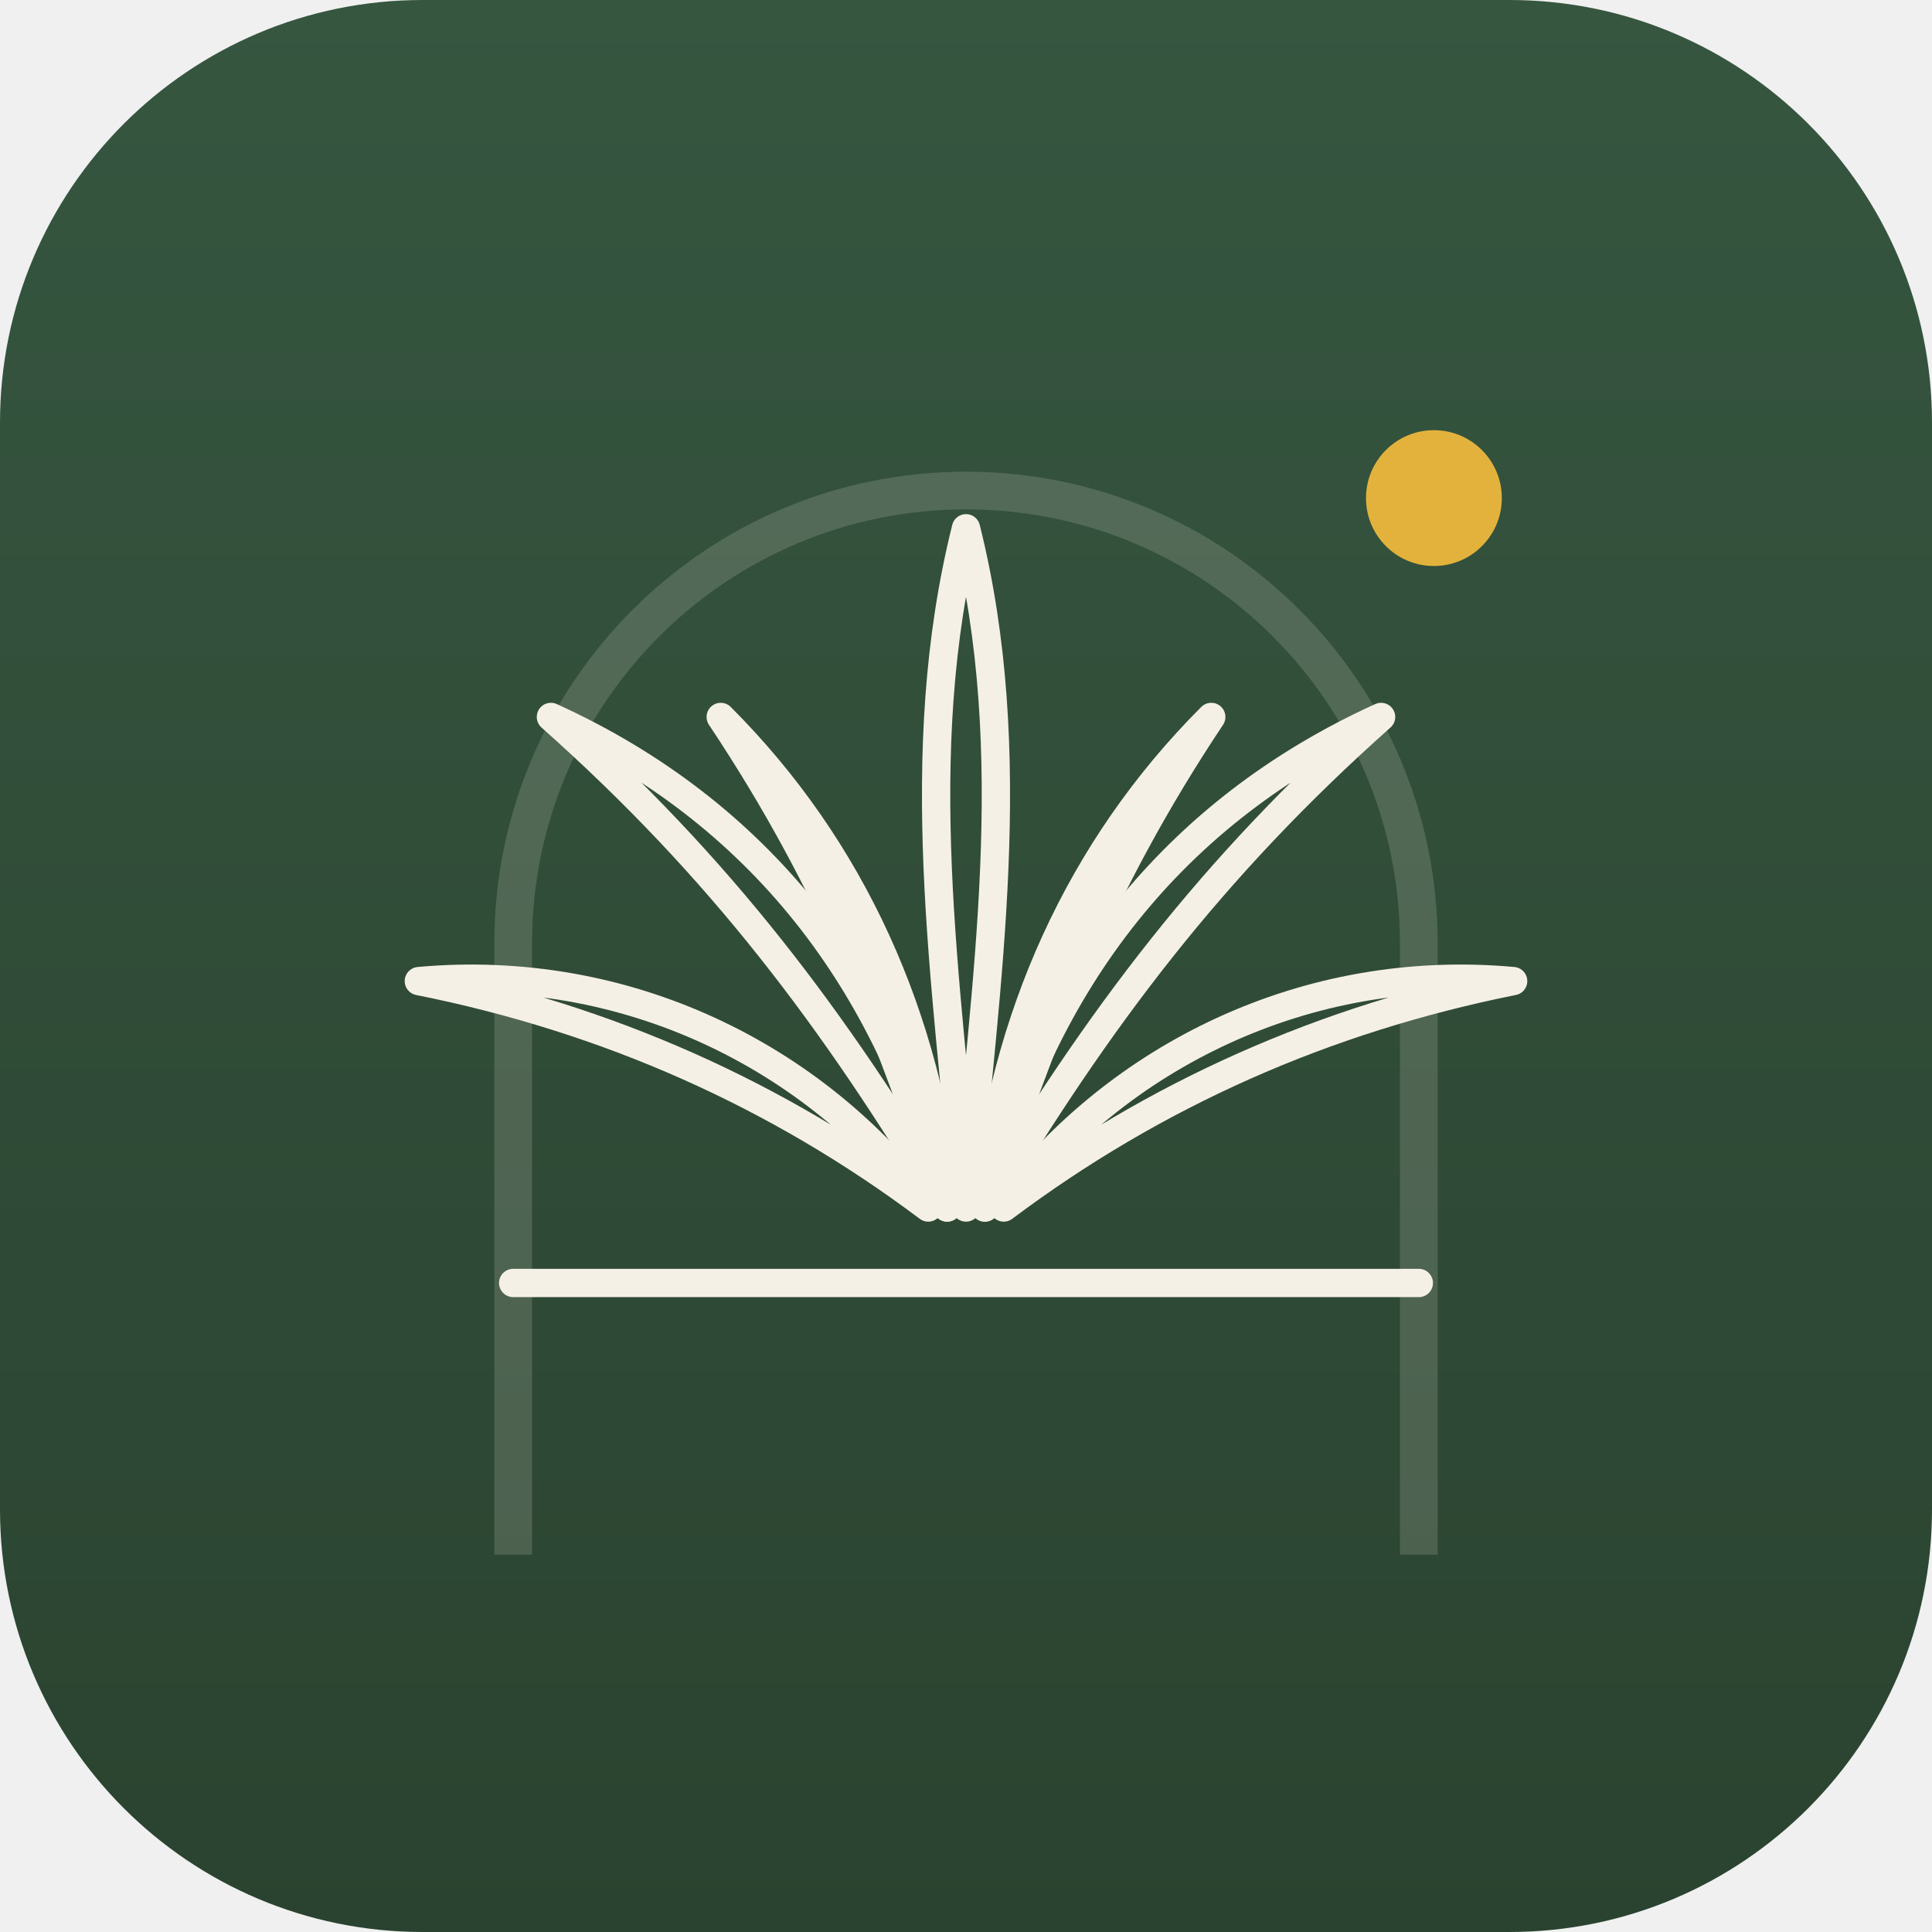
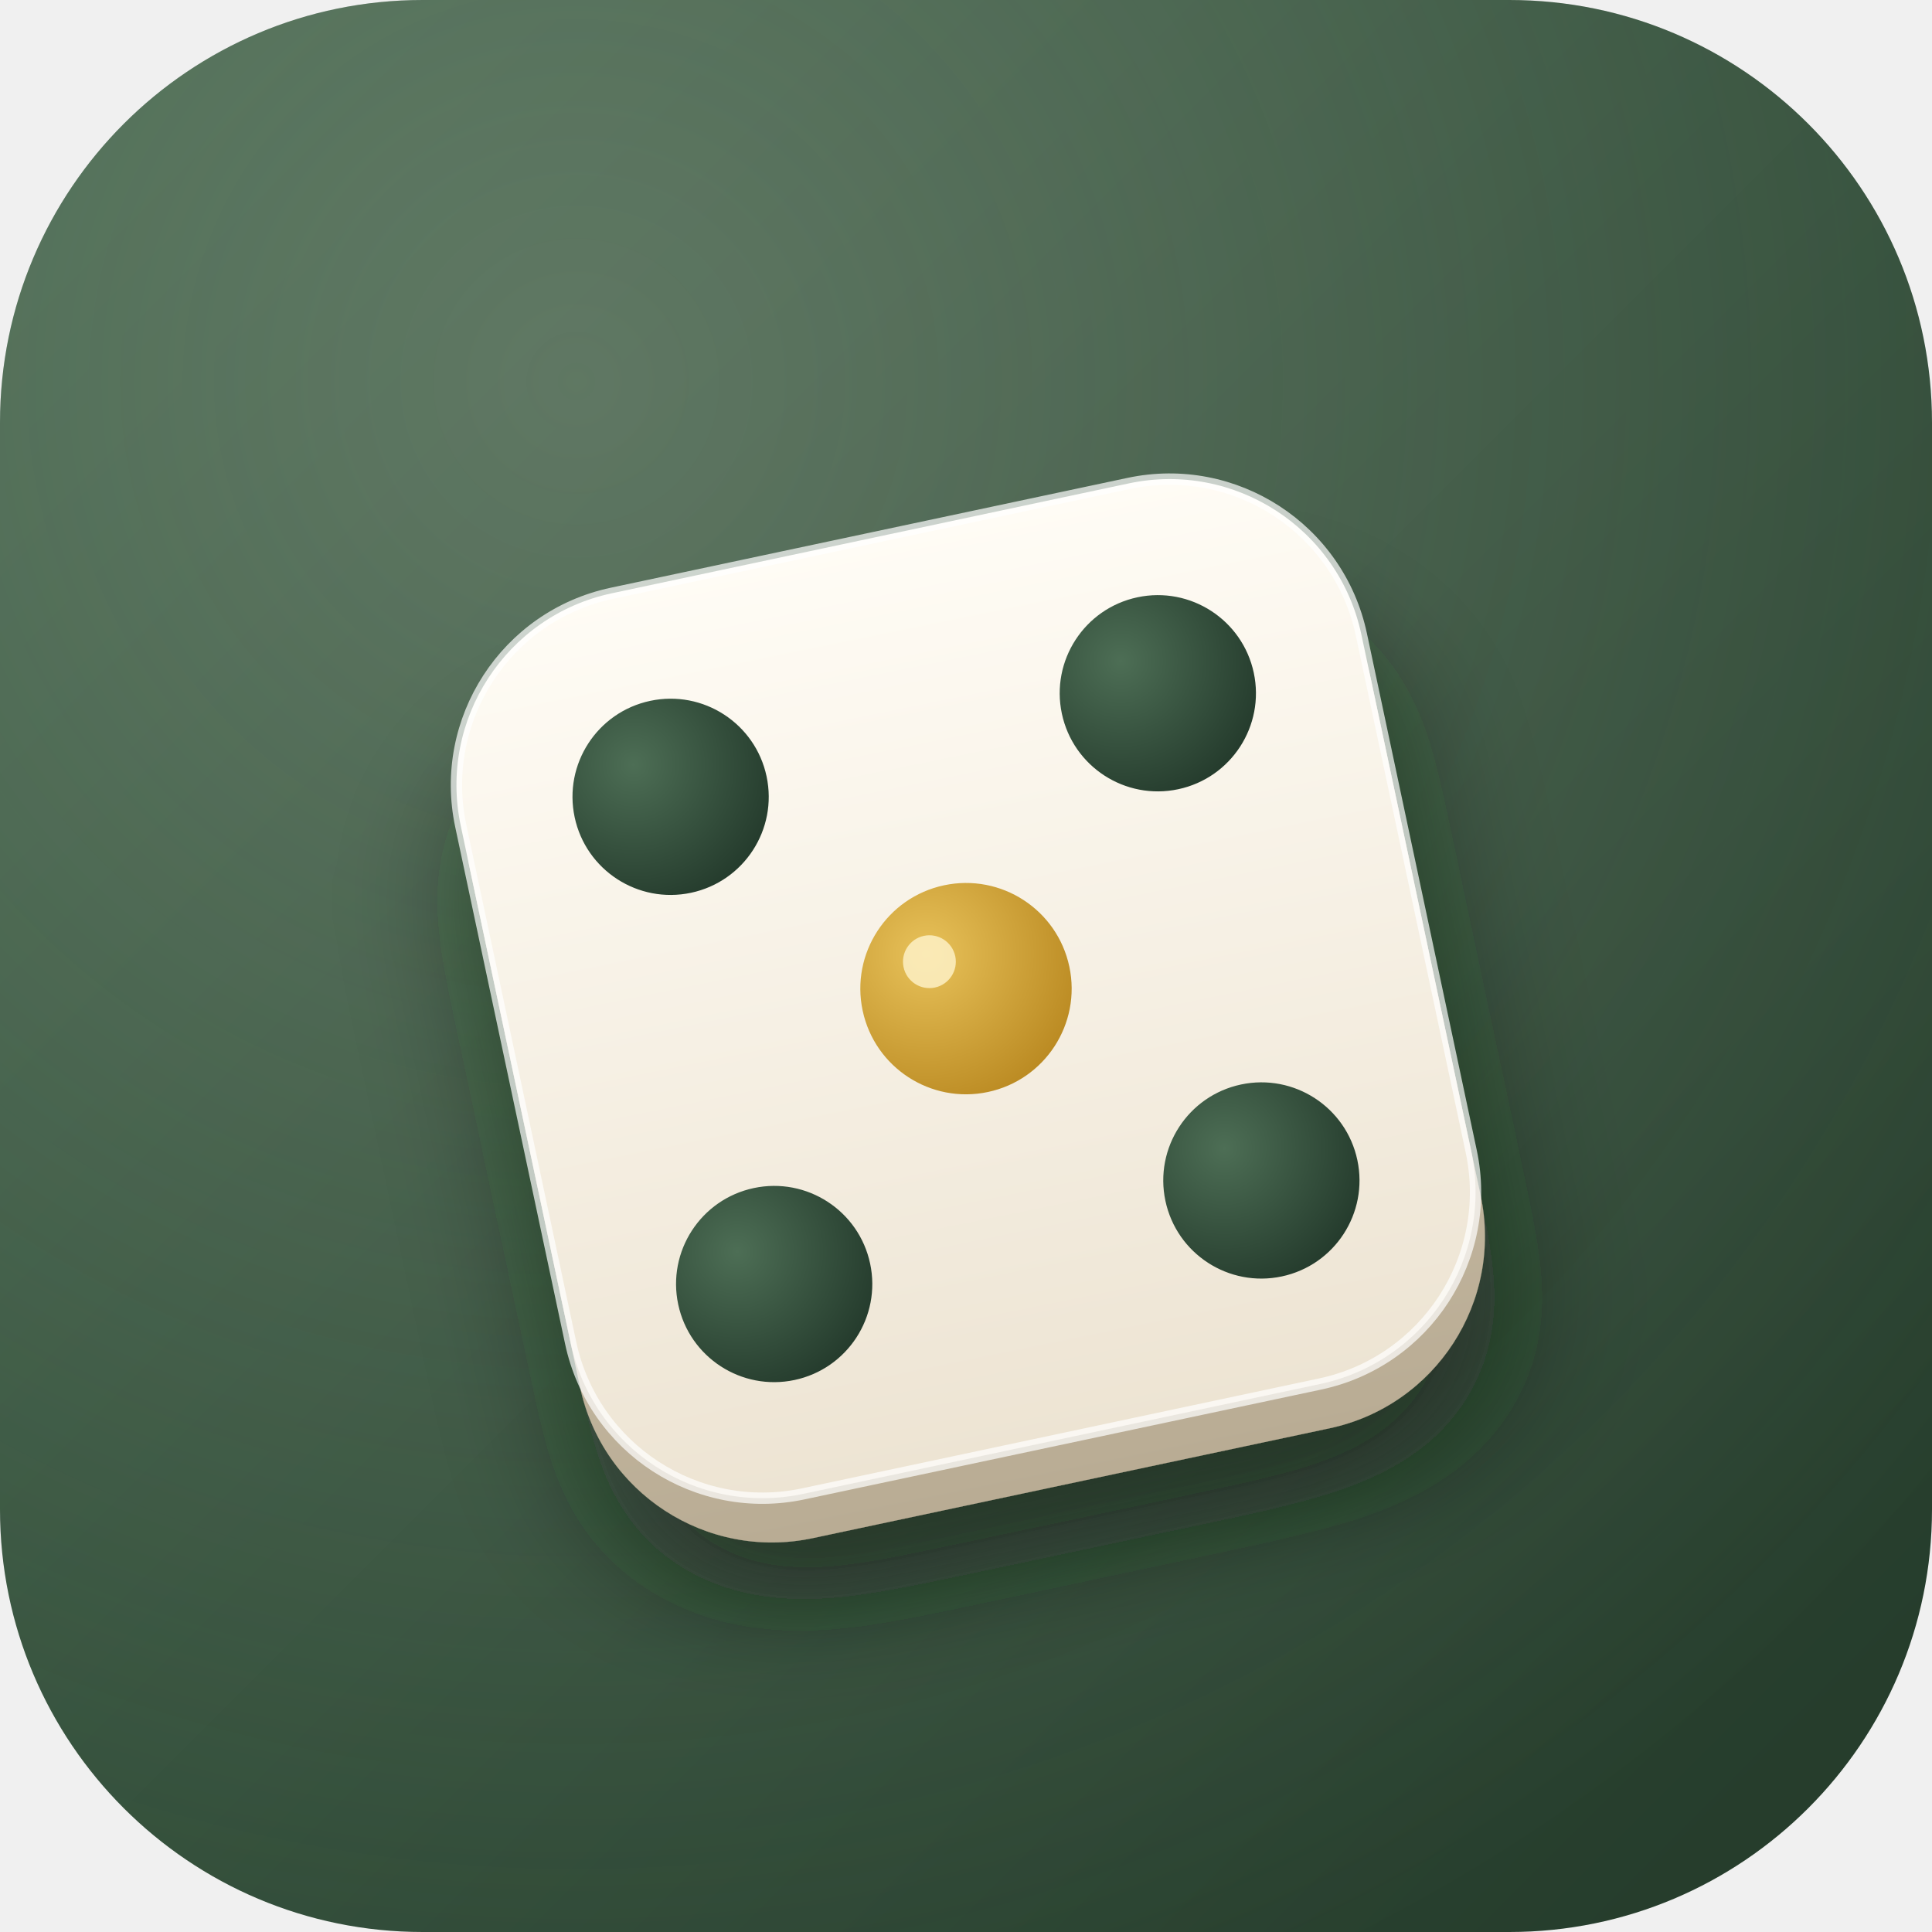
<svg xmlns="http://www.w3.org/2000/svg" viewBox="0 0 512 512">
  <defs>
-     <linearGradient id="g" x1="0" y1="0" x2="0" y2="1">
-       <stop offset="0" stop-color="#365640" />
-       <stop offset="1" stop-color="#2A4330" />
+     <linearGradient id="bg" x1="0" y1="0" x2="1" y2="1">
+       <stop offset="0" stop-color="#3B5F45" />
+       <stop offset="1" stop-color="#243A2A" />
    </linearGradient>
+     <linearGradient id="die" x1="0" y1="0" x2="0" y2="1">
+       <stop offset="0" stop-color="#FFFCF5" />
+       <stop offset="1" stop-color="#EDE4D3" />
+     </linearGradient>
+     <linearGradient id="edge" x1="0" y1="0" x2="0" y2="1">
+       <stop offset="0" stop-color="#D8CDB8" />
+       <stop offset="1" stop-color="#B9AC94" />
+     </linearGradient>
+     <radialGradient id="glow" cx=".3" cy=".2" r=".9">
+       <stop offset="0" stop-color="#F5F0E6" stop-opacity=".22" />
+       <stop offset="1" stop-color="#F5F0E6" stop-opacity="0" />
+     </radialGradient>
+     <radialGradient id="pip" cx=".35" cy=".3" r=".8">
+       <stop offset="0" stop-color="#4D6E55" />
+       <stop offset="1" stop-color="#22382A" />
+     </radialGradient>
+     <radialGradient id="gold" cx=".35" cy=".3" r=".8">
+       <stop offset="0" stop-color="#E8C25A" />
+       <stop offset="1" stop-color="#B8871F" />
+     </radialGradient>
+     <filter id="sh" x="-30%" y="-30%" width="160%" height="170%">
+       <feDropShadow dx="0" dy="18" stdDeviation="16" flood-color="#10201A" flood-opacity=".55" />
+     </filter>
  </defs>
-   <rect width="512" height="512" rx="112" fill="url(#g)" />
-   <path d="M136 412V250a120 120 0 0 1 240 0v162" fill="none" stroke="#F5F0E6" stroke-opacity=".16" stroke-width="10" />
-   <g transform="translate(96 120) scale(5)" fill="none" stroke="#F5F0E6" stroke-width="1.5" stroke-linejoin="round" stroke-linecap="round">
-     <path d="M32 40C31 28 29 16 32 4c3 12 1 24 0 36z" />
-     <path d="M31 40C25 30 19 22 10 14c11 5 18 14 21 26z" />
-     <path d="M33 40c6-10 12-18 21-26-11 5-18 14-21 26z" />
-     <path d="M30 40C22 34 13 30 3 28c11-1 21 4 27 12z" />
-     <path d="M34 40c8-6 17-10 27-12-11-1-21 4-27 12z" />
-     <path d="M31 40c-3-9-6-17-12-26 7 7 11 16 12 26zM33 40c3-9 6-17 12-26-7 7-11 16-12 26z" />
-     <path d="M8 44h48" />
+   <rect width="512" height="512" rx="112" fill="url(#bg)" />
+   <rect width="512" height="512" rx="112" fill="url(#glow)" />
+   <g transform="translate(256 262) rotate(-12)">
+     <rect x="-122" y="-110" width="244" height="244" rx="52" fill="url(#edge)" filter="url(#sh)" />
+     <rect x="-122" y="-122" width="244" height="244" rx="52" fill="url(#die)" />
+     <rect x="-122" y="-122" width="244" height="244" rx="52" fill="none" stroke="#FFFFFF" stroke-opacity=".7" stroke-width="3" />
+     <circle cx="-66" cy="-66" r="26" fill="url(#pip)" />
+     <circle cx="66" cy="-66" r="26" fill="url(#pip)" />
+     <circle cx="-66" cy="66" r="26" fill="url(#pip)" />
+     <circle cx="66" cy="66" r="26" fill="url(#pip)" />
+     <circle cx="0" cy="0" r="28" fill="url(#gold)" />
+     <circle cx="-8" cy="-9" r="7" fill="#FFF4CC" fill-opacity=".8" />
  </g>
-   <circle cx="380" cy="132" r="18" fill="#E3B23C" />
</svg>
